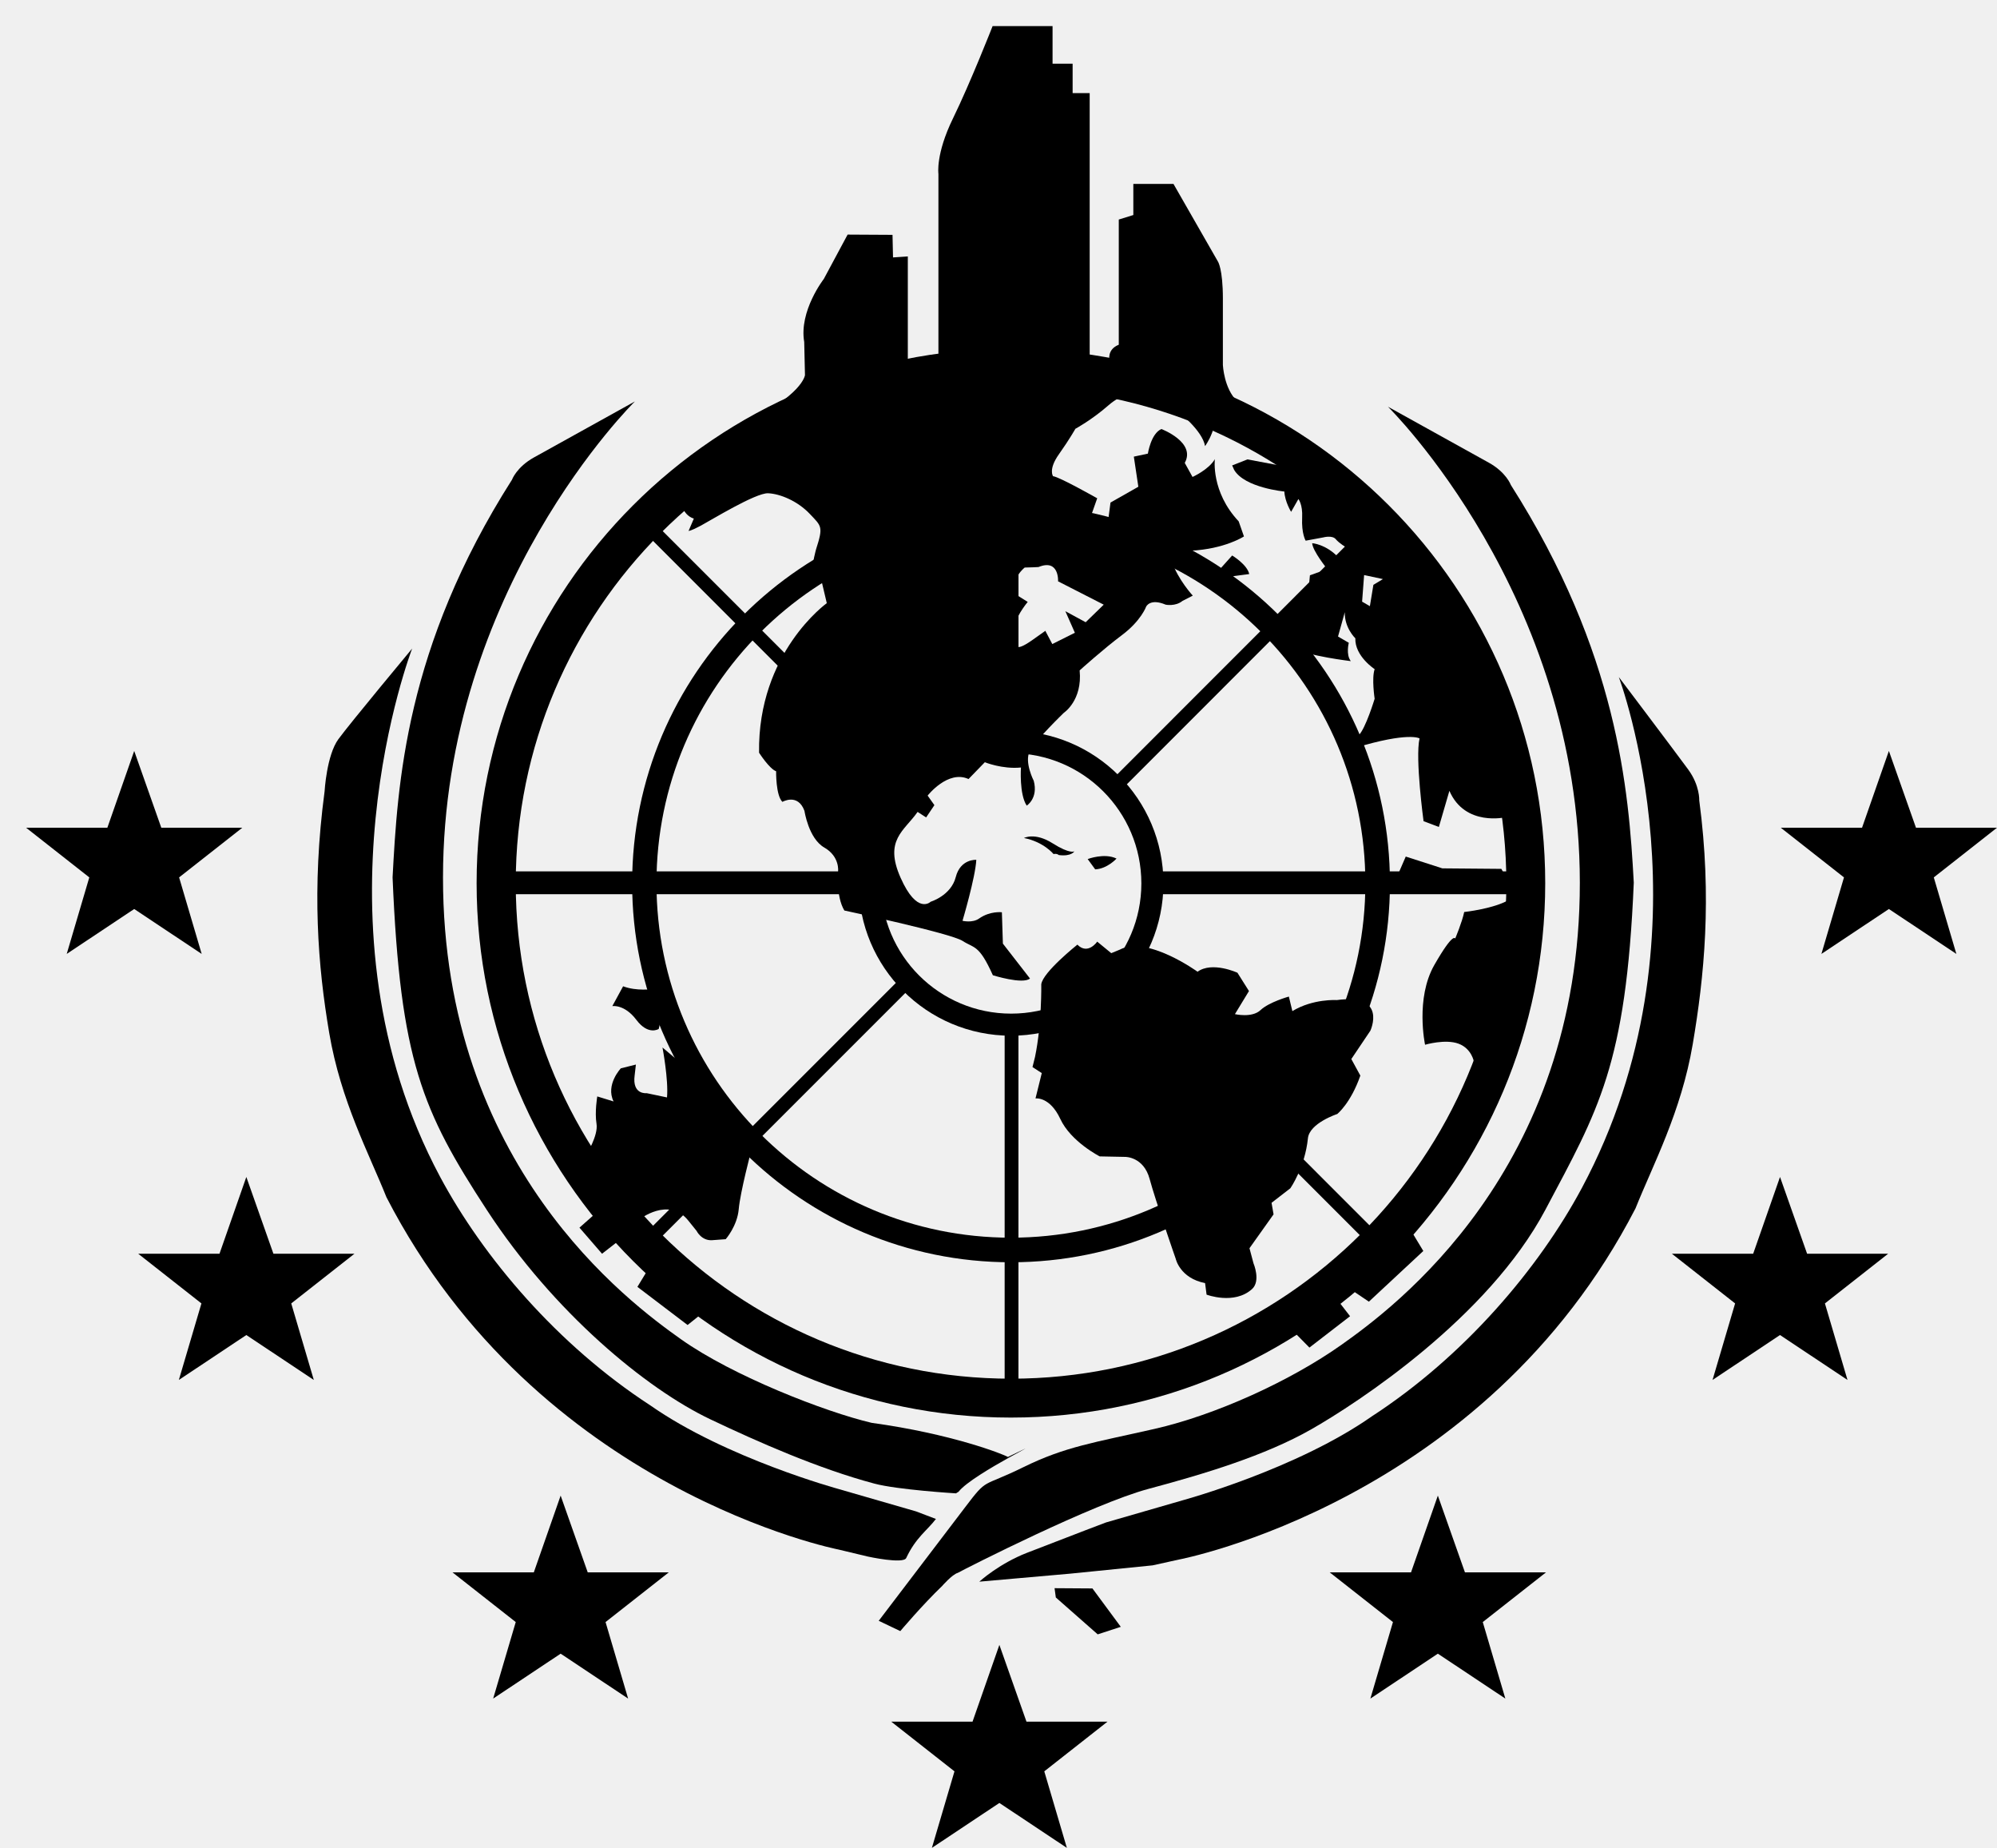
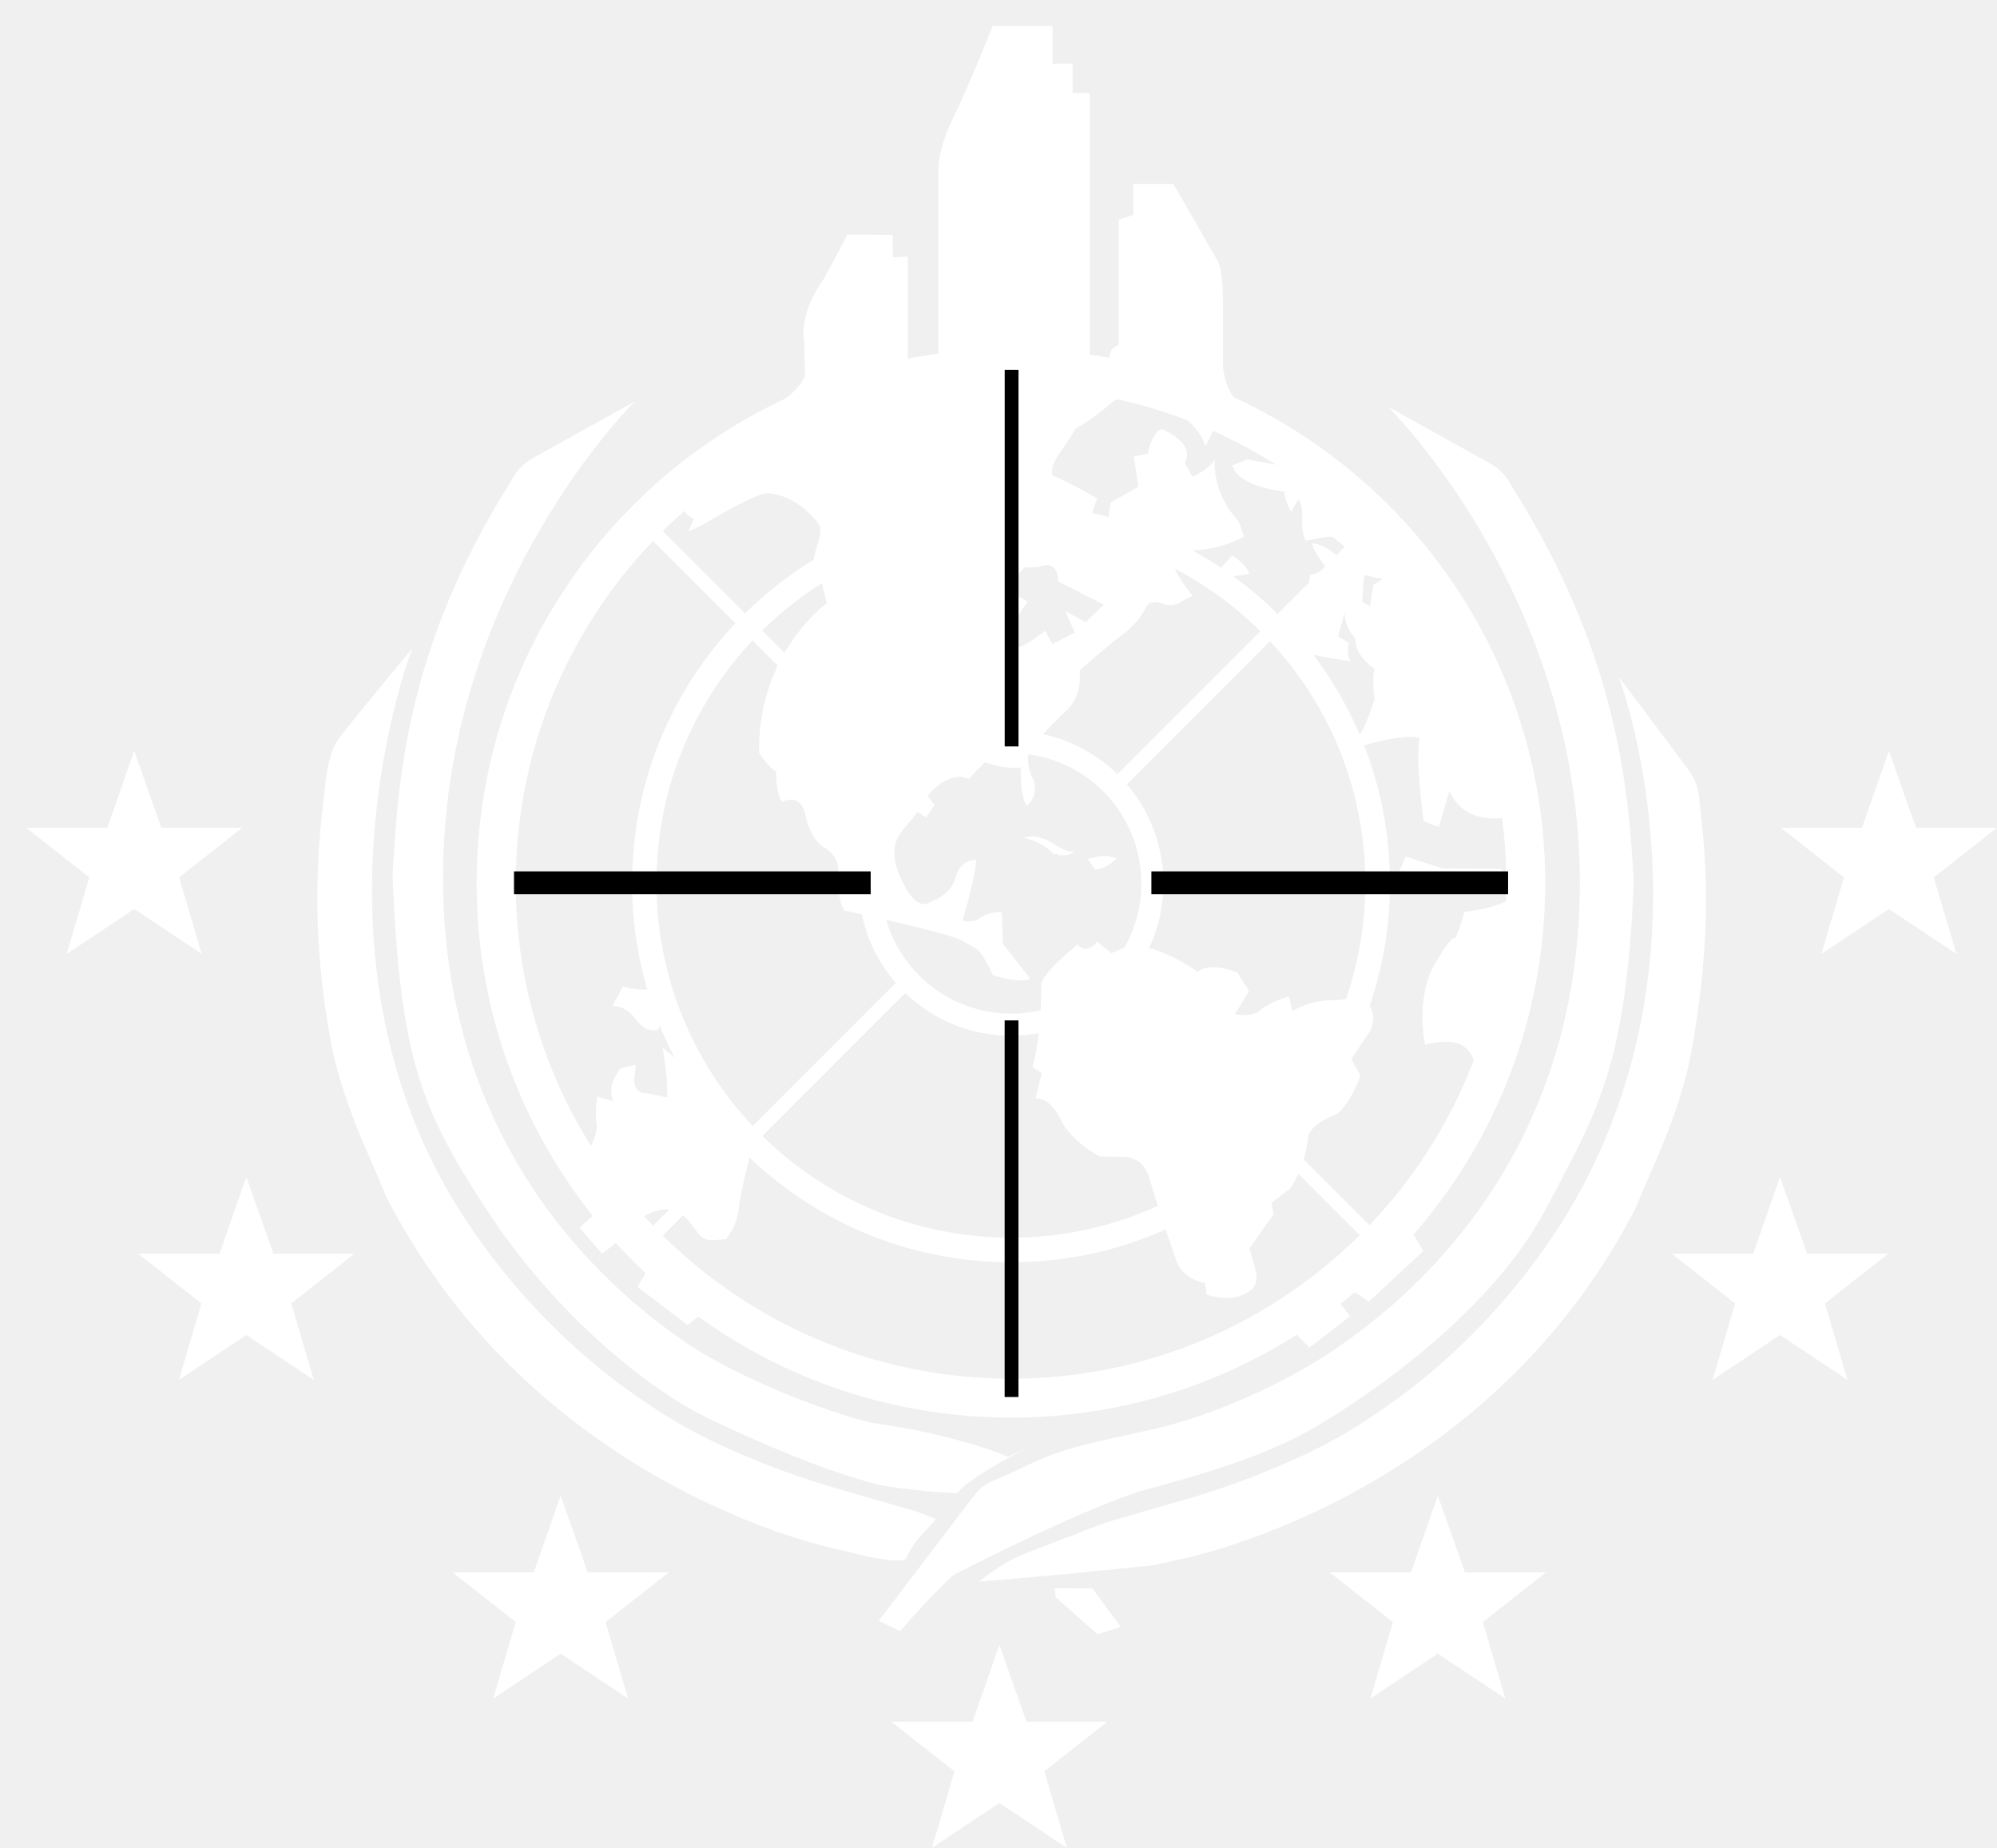
<svg xmlns="http://www.w3.org/2000/svg" viewBox="0 0 7961 7365">
  <defs>
    <style>
      .cls-1 {
        fill-rule: evenodd;
+         fill: #fff;
      }
    </style>
  </defs>
  <g id="ORNEMENTS">
    <path id="ornement_right" data-name="ornement right" class="cls-1" d="M5533,1621s764.54,749.04,765,1897-742.45,1694.58-949,1841-505.01,281.16-746,336-355.45,70.11-524,153-140.03,38.79-232,160-344,452-344,452l86,41s87.81-104,167-180c0,0,39.74-45.66,62-52,34.34-18.87,538.49-275.59,761-335s464.86-132.68,648-237,705.38-444.6,934-876c210.01-396.3,321.39-573.46,352-1303.14-20.12-371.2-63.7-914.85-490-1584.86,0,0-18.38-50.51-88-89S5533,1621,5533,1621Z" />
    <path id="ornement_right_copy" data-name="ornement right copy" class="cls-1" d="M6453.31,2698.39S6843.42,3730.91,6306,4735c-171.24,319.93-467.14,669.42-837,910-301.4,211.34-752,334-752,334l-308,89s-112.78,42.44-315,121c-112.36,43.65-190,115-190,115l363-32,328-33,104-23s1217.03-229.05,1821-1400c69.56-174.08,182.03-383.61,228-654,45.25-266.18,77.96-581.77,26-972,0,0,2.96-58.79-44-123S6453.31,2698.39,6453.31,2698.39Z" />
    <path id="ornement_left" data-name="ornement left" class="cls-1" d="M3612.59,6209.75C3600.88,6234.74,3460,6204,3460,6204l-117-28S2144.67,5942.91,1540.6,4771.83c-69.56-174.1-182.06-383.65-228.03-654.07-45.26-266.22-70.54-573.49-18.57-963.76,0,0,8.03-143.79,55-208s294-361,294-361-425.86,1101.62,111.64,2105.82c171.26,319.97,467.21,669.5,837.12,910.11,301.44,211.36,752.12,334.03,752.12,334.03l308.04,89.01s27.32,10.28,79.14,30.08C3695.98,6100.19,3651,6127.81,3612.59,6209.75Z" />
    <g id="ornement_left-2" data-name="ornement left">
      <path id="Shape_1_copy_2" data-name="Shape 1 copy 2" class="cls-1" d="M3821.42,5945.48L3811,5952s-232.08-13.92-326-39c-222.51-59.42-462.6-165.62-653-256-255.73-121.4-624.67-426-891-834-258.07-395.34-345.39-596.32-376-1326,20.12-371.21,49.7-914.99,476-1585,0,0,18.38-50.51,88-89s402-223,402-223-764.54,749.04-765,1897,742.45,1694.58,949,1841,575.04,289.62,760,333c318.94,43.78,524.11,124.69,543,136C4235.33,5702.31,3877.76,5872.22,3821.42,5945.48Z" />
      <path class="cls-1" d="M811,2721" />
      <path class="cls-1" d="M4204,6330l151,1,113,153-92,30-167-147Z" />
    </g>
  </g>
  <g id="ELLIPSE_CENTER" data-name="ELLIPSE CENTER">
    <path id="Ellipse_1_copy" data-name="Ellipse 1 copy" class="cls-1" d="M4030,1390c1176.37,0,2130,953.63,2130,2130S5206.37,5650,4030,5650,1900,4696.37,1900,3520,2853.63,1390,4030,1390Zm0.5,156C5120.99,1546,6005,2430.01,6005,3520.5S5120.99,5495,4030.5,5495,2056,4610.99,2056,3520.5,2940.01,1546,4030.5,1546Z" />
    <path id="Ellipse_1_copy_3" data-name="Ellipse 1 copy 3" class="cls-1" d="M4030.5,2010c834.23,0,1510.5,676.27,1510.5,1510.5S4864.73,5031,4030.5,5031,2520,4354.73,2520,3520.5,3196.27,2010,4030.5,2010Zm-0.5,97c780.38,0,1413,632.62,1413,1413S4810.38,4933,4030,4933,2617,4300.38,2617,3520,3249.62,2107,4030,2107Z" />
    <path id="Ellipse_1_copy_5" data-name="Ellipse 1 copy 5" class="cls-1" d="M4030.5,2913c335.51,0,607.5,271.99,607.5,607.5S4366.01,4128,4030.5,4128,3423,3856.01,3423,3520.5,3694.99,2913,4030.5,2913Zm0.5,89c286.64,0,519,232.36,519,519s-232.36,519-519,519-519-232.36-519-519S3744.36,3002,4031,3002Z" />
  </g>
  <g id="CONTINENT">
    <path class="cls-1" d="M2379,4832l-69,61,90,104,95-74Z" />
    <path class="cls-1" d="M2541,5129l59-97,226,181-85,68Z" />
    <path class="cls-1" d="M5303,5144l79,102-162,125-75-76Z" />
    <path class="cls-1" d="M3959,5176" />
    <path class="cls-1" d="M5377,5134l80,54,217-202-67-111Z" />
    <path class="cls-1" d="M3619,1430V1022l-59,4-2-90-179-1-95,177s-99.41,127.51-78,251l3,132s-7.86,82.38-259,200,638-210,638-210Z" />
    <path class="cls-1" d="M3741,1438V693s-11.6-78.557,58-221,158-368,158-368h239V254h80V371h68V1466Z" />
    <path class="cls-1" d="M4423,1437s-11.17-44.25,37-63V875l58-18V733h160l177,309s20,28.3,20,149v264s4.4,94.04,57,144c0,0-493.57-115.49-492-119S4423,1437,4423,1437Z" />
    <path class="cls-1" d="M2337,4603l211,258s117.49-93.82,196,4l33,41s19.33,39.83,62,37l54-4s46.1-52.34,52-120,50-234,50-234-242.13-328.01-252-337-44-24-44-24l-58-49s24.43,128.81,18,199l-81-17s-58.53,7.46-48-71l5-43-60,15s-61.85,65.22-29,132l-65-20s-10.7,61.98-3,109S2337,4603,2337,4603Z" />
    <path class="cls-1" d="M2602,3942s-63.76,9.54-118-11l-43,79s48.41-8.23,96,55,89,36,89,36l10-43Z" />
    <path class="cls-1" d="M4151,3923s2.68,157.4-25,290l-10,40,37,24-25,101s56.79-8.67,99,82,157,149,157,149l102,2s73.03-.9,97,88,104,318,104,318,16.48,77.3,117,97l6,46s109.98,41.74,181-22c36.15-32.45,6-103,6-103l-16-60,96-135-8-46,75-58s58.28-83.46,70-199c6.16-60.72,117-97,117-97s53.59-42.72,92-153l-36-66,76-113s69.33-149.88-134-122c0,0-94.37-6.22-177,44l-14-58s-78.97,21.89-113,54-102,16-102,16l56-92-46-73s-100.53-46.37-159-4c0,0-201.66-145.99-310-88l-34,14-56-46s-37.13,54.64-79,12C4295,3765,4157.03,3874.75,4151,3923Z" />
    <path class="cls-1" d="M5876,4233s-8.13-52.95-61-73-134,4-134,4-39.56-184.22,37-318,83-105,83-105,27.76-65.65,36-106c0,0,120.63-13.02,181-50l14,234-114,439Z" />
    <path class="cls-1" d="M5568,3497l36-83,146,47,235,2,33,57-446-6Z" />
    <path class="cls-1" d="M6003,3257s-162.53,39.21-225-105l-42,144-61-23s-34.02-250.87-16-330c0,0-43.44-27.31-258,38,0,0-12.89-23.41,15-50s64-146,64-146-12.54-81.74,0-118c0,0-79.38-51.62-77-123,0,0-43.7-41.24-42-104l-27,97,43,25s-12.38,46.85,8,73c0,0-172.65-20.76-215-49l-93-101,41-4,89-94s6.92-11.33,11-52,4-42,4-42l69-25s-58.36-72.07-60-103c0,0,54.02,3.21,105,57l31,23v-63s-27.82-16.08-42-33-50-7-50-7l-70,13s-17.12-27.88-14-92c2.6-53.44-15-74-15-74l-29,51s-24.78-39.83-27-81c0,0-157.71-14.62-200-86l-8-18,61-24,122,23s422.9,240.51,424,248,193,262,193,262l149,268,138,305,40,232Zm-573-859,8-106,75,16-38,23-14,85Z" />
    <path class="cls-1" d="M4697,1641s96.04,73.99,107,137c0,0,59.43-79.72,39-171Z" />
    <path class="cls-1" d="M4851,2282l61-68s59.94,35.93,68,74l-62,8-23,24Z" />
    <path class="cls-1" d="M4336,3424s66.66-25.62,115-2c0,0-36.84,40.79-85,43Z" />
    <path class="cls-1" d="M4082,3340s43.33-23.65,114,21,87,32,87,32-10.93,21.35-62,15c0,0-7.72-7.25-21-4C4200,3404,4160.36,3355.19,4082,3340Z" />
    <path class="cls-1" d="M4417,2079l10-76,111-63-18-120,56-12s12.12-80.19,54-98c0,0,138.55,52.4,93,135l31,56s65.1-29.31,89-71c0,0-16.37,129.56,95,248l21,60s-75.59,49.99-212,57l-150-3-188-90Z" />
    <path class="cls-1" d="M4350,2054l24-68s-151.21-85.56-176-88c0,0-19.75-26.7,23-87s66-102,66-102,64.56-34.86,130-92,99-40,99-40-436.88-127.25-456-130-401.78,21.14-418,28-278,83-278,83l-178,84-456,252-18,91s2.14,65.39,54,82l-21,49s7.68,1.2,49-21,218.66-131.07,268-129,118.68,32.04,166,82,54.63,49.75,25,142c0,0-14.55,53.78-16,86,0,0,215.38-157.89,567-206s537,9,537,9Z" />
    <path class="cls-1" d="M3269,2290s0.75,3.18,2.01,8.47C3277.26,2324.89,3296,2404,3296,2404s-275.82,197.09-270,596c0,0,40.96,64.2,68,74,0,0-1.72,95.63,25,122,0,0,61.76-35.9,88,36,0,0,16.17,109.9,79,146s55,95,55,95-9.09,99.45,25,156c0,0,423.86,90.54,471,121s65.78,13.85,121,137c0,0,119.29,37.63,148,13l-108-139-4-125s-47.08-6.03-91,25c-26.54,18.75-66,9-66,9s51.47-173.15,55-243c0,0-63.13-4.75-82,69s-100,98-100,98-53.47,54.34-120-96,14.6-185.73,68-262l34,22,33-49-27-38s81.01-103.65,163-66l65-67s69.8,28.47,144,21c0,0-7.32,106.46,23,152,0,0,46.56-29.04,28-99,0,0-38.42-74.48-16-118s136-153,136-153,74.74-49.29,63-169c0,0,93.47-84.46,169-141s96-113,96-113,15.12-34.5,78-8c0,0,38.85,8.04,67-15l41-21s-58.24-62.94-83-135-325-154-325-154l-245-21s-517.84,55.12-533,61-285,150-285,150Zm816-28s-53.88,41.1-41,104l53,33s-60.59,71.83-57,123-1.76,82.86,74,30,53-38,53-38l28,53,90-45-38-86,81,44,72-70-182-93s5.12-91.13-78-57C4140,2260,4103.98,2262,4085,2262Z" />
  </g>
  <g id="WEB">
    <rect x="4005" y="4067" width="55" height="1501" />
    <path id="Rectangle_1_copy" data-name="Rectangle 1 copy" class="cls-1" d="M3600.92,3887.99l38.89,38.89L2578.44,4988.25l-38.89-38.9Z" />
    <path id="Rectangle_1_copy_3" data-name="Rectangle 1 copy 3" class="cls-1" d="M4463.95,3887.99l-38.88,38.89L5486.13,4988.25l38.88-38.9Z" />
    <rect id="Rectangle_1_copy_2" data-name="Rectangle 1 copy 2" x="4005.22" y="1474" width="55" height="1501" />
    <path id="Rectangle_1_copy_4" data-name="Rectangle 1 copy 4" class="cls-1" d="M3601.2,3154.01l38.89-38.89L2578.88,2053.75l-38.89,38.9Z" />
    <path id="Rectangle_1_copy_5" data-name="Rectangle 1 copy 5" class="cls-1" d="M4464.1,3154.01l-38.87-38.89L5486.14,2053.75l38.87,38.9Z" />
    <rect x="2049" y="3473" width="1422" height="91" />
    <rect id="Rectangle_2_copy" data-name="Rectangle 2 copy" x="4590" y="3473" width="1422" height="91" />
  </g>
  <g id="STARS">
    <path id="star" class="cls-1" d="M266,3802l269-179,269,179-90-305,252-198H643L535,2993,428,3299H104l252,198Z" />
    <path id="star_copy" data-name="star copy" class="cls-1" d="M713,5500l269-179,269,179-90-305,252-198H1090L982,4691,875,4997H551l252,198Z" />
    <path id="star_copy_2" data-name="star copy 2" class="cls-1" d="M1966,6770l269-179,269,179-90-305,252-198H2343l-108-306-107,306H1804l252,198Z" />
    <path id="star_copy_3" data-name="star copy 3" class="cls-1" d="M3715,7365l269-179,269,179-90-305,252-198H4092l-108-306-107,306H3553l252,198Z" />
    <path id="star_copy_4" data-name="star copy 4" class="cls-1" d="M5463,6770l269-179,269,179-90-305,252-198H5840l-108-306-107,306H5301l252,198Z" />
    <path id="star_copy_5" data-name="star copy 5" class="cls-1" d="M6827,5500l269-179,269,179-90-305,252-198H7204l-108-306-107,306H6665l252,198Z" />
    <path id="star_copy_6" data-name="star copy 6" class="cls-1" d="M7261,3802l269-179,269,179-90-305,252-198H7638l-108-306-107,306H7099l252,198Z" />
  </g>
</svg>
